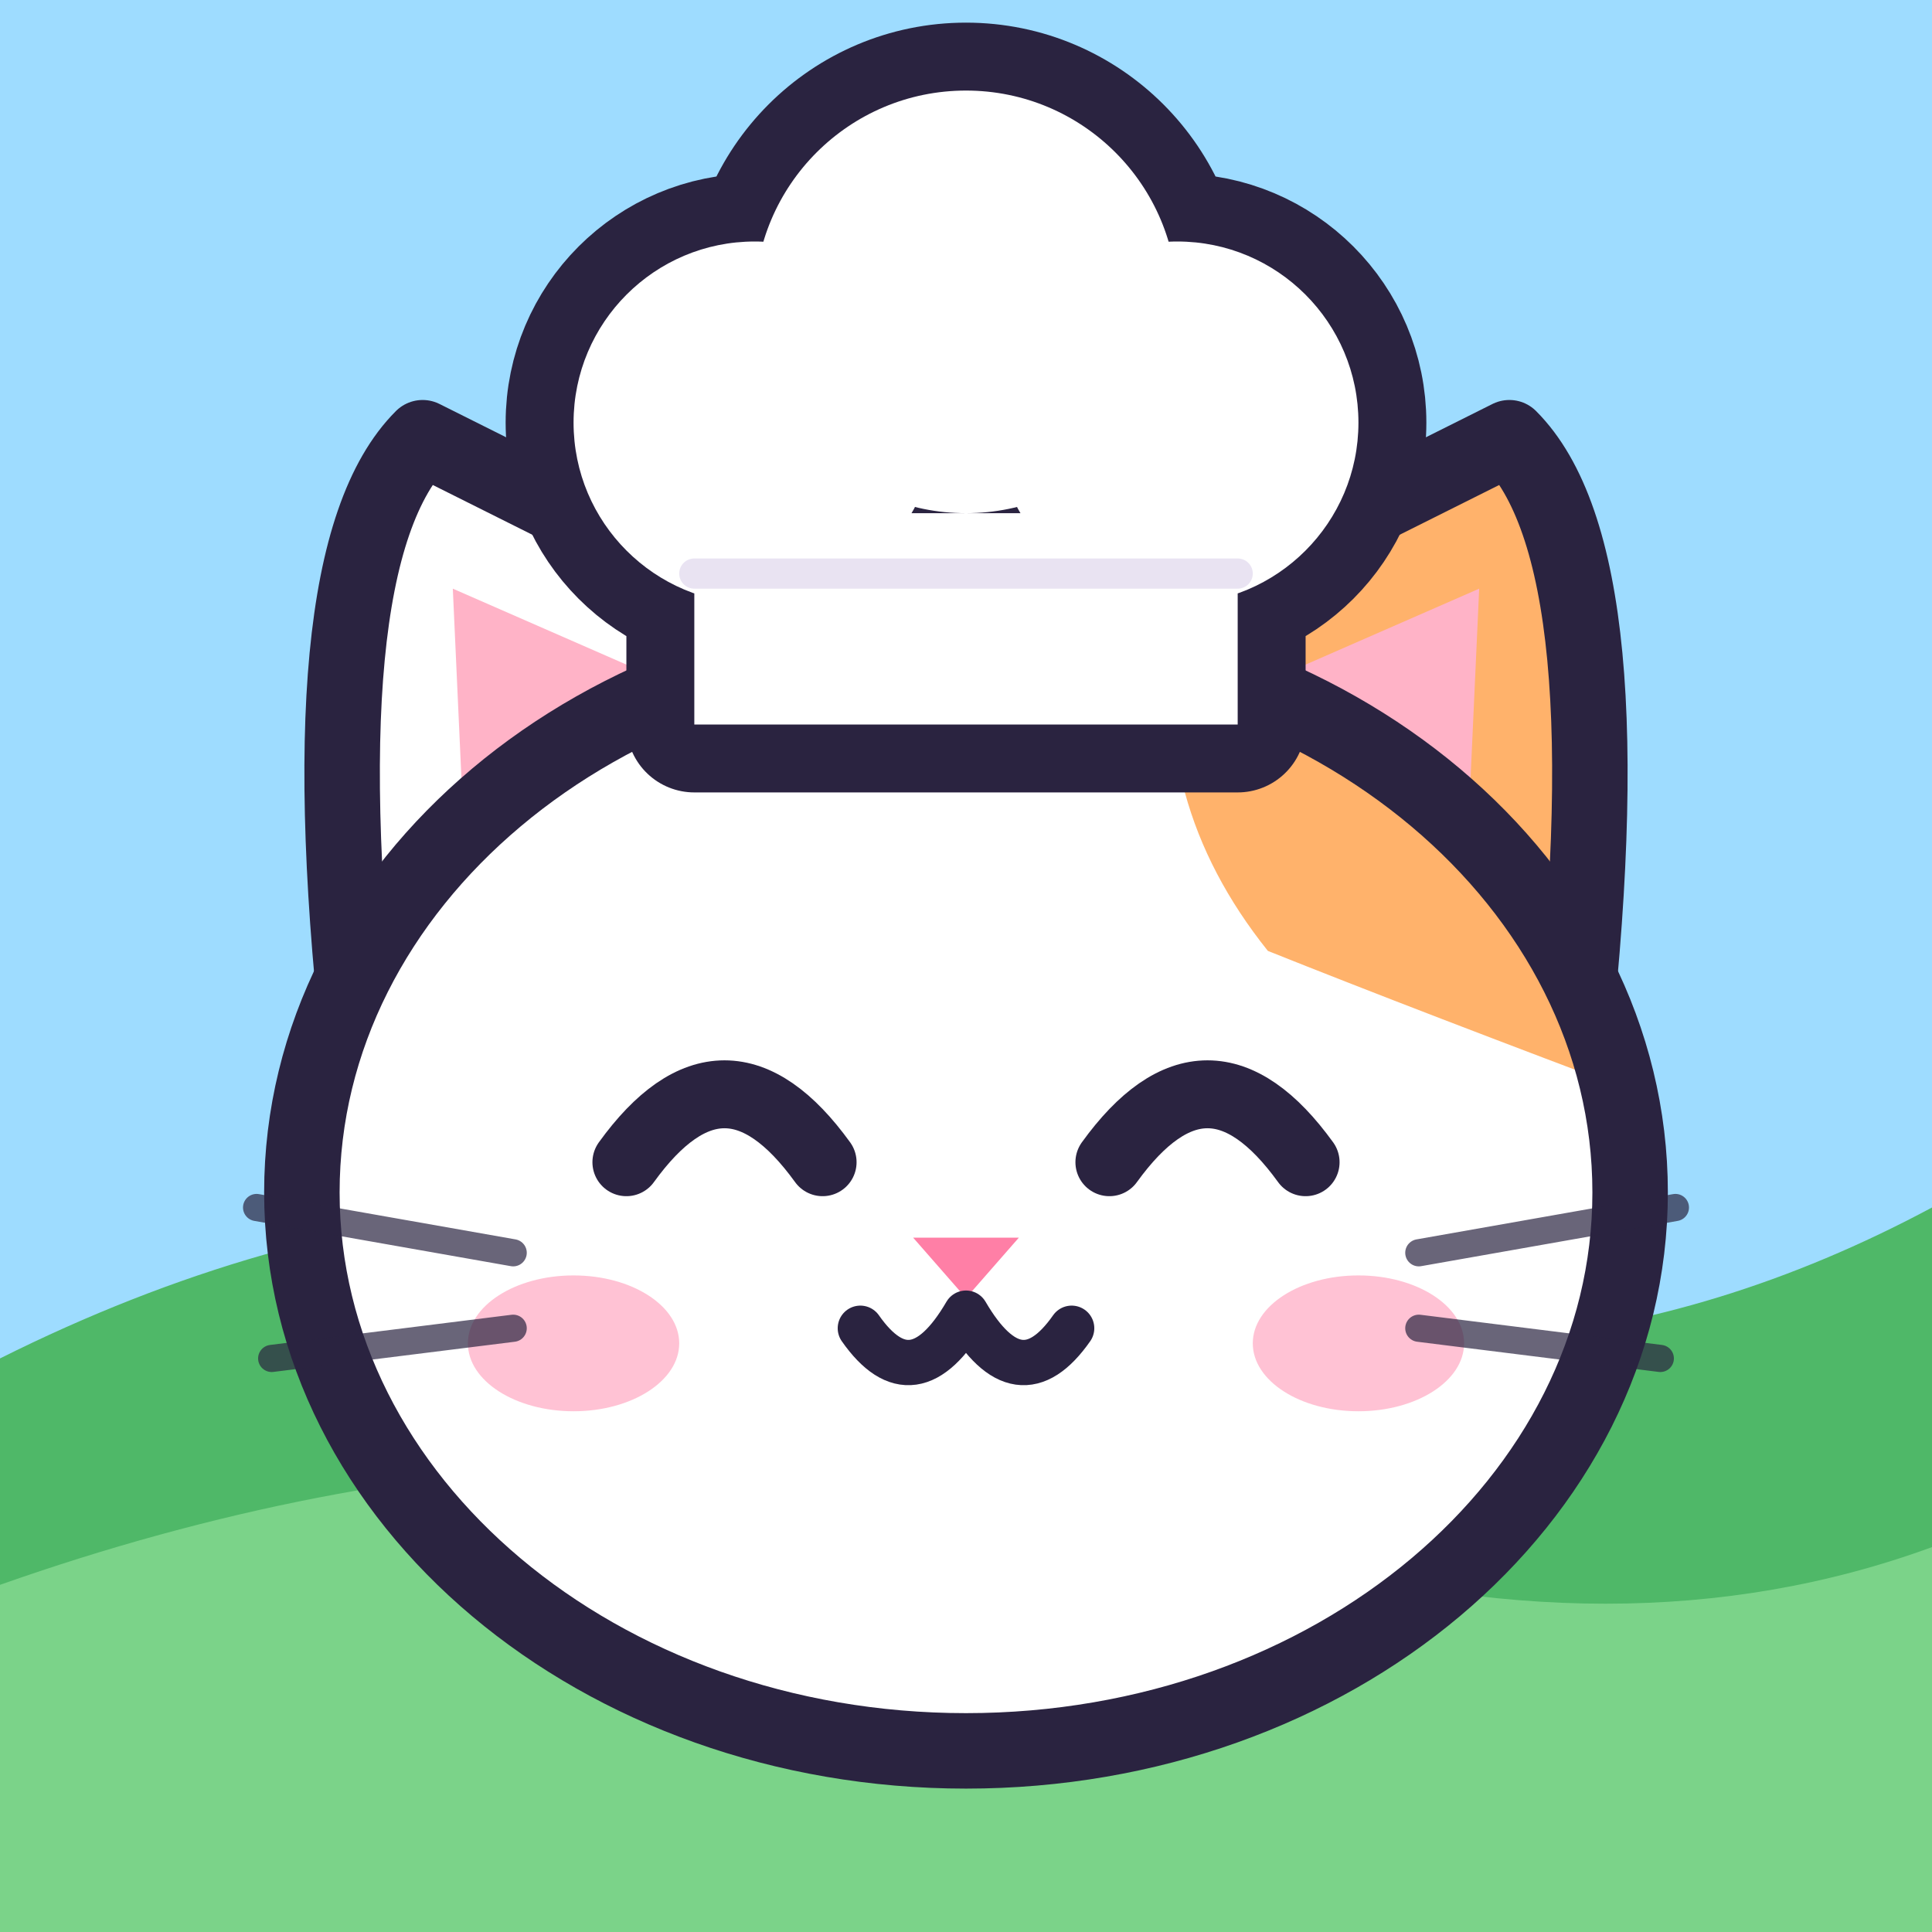
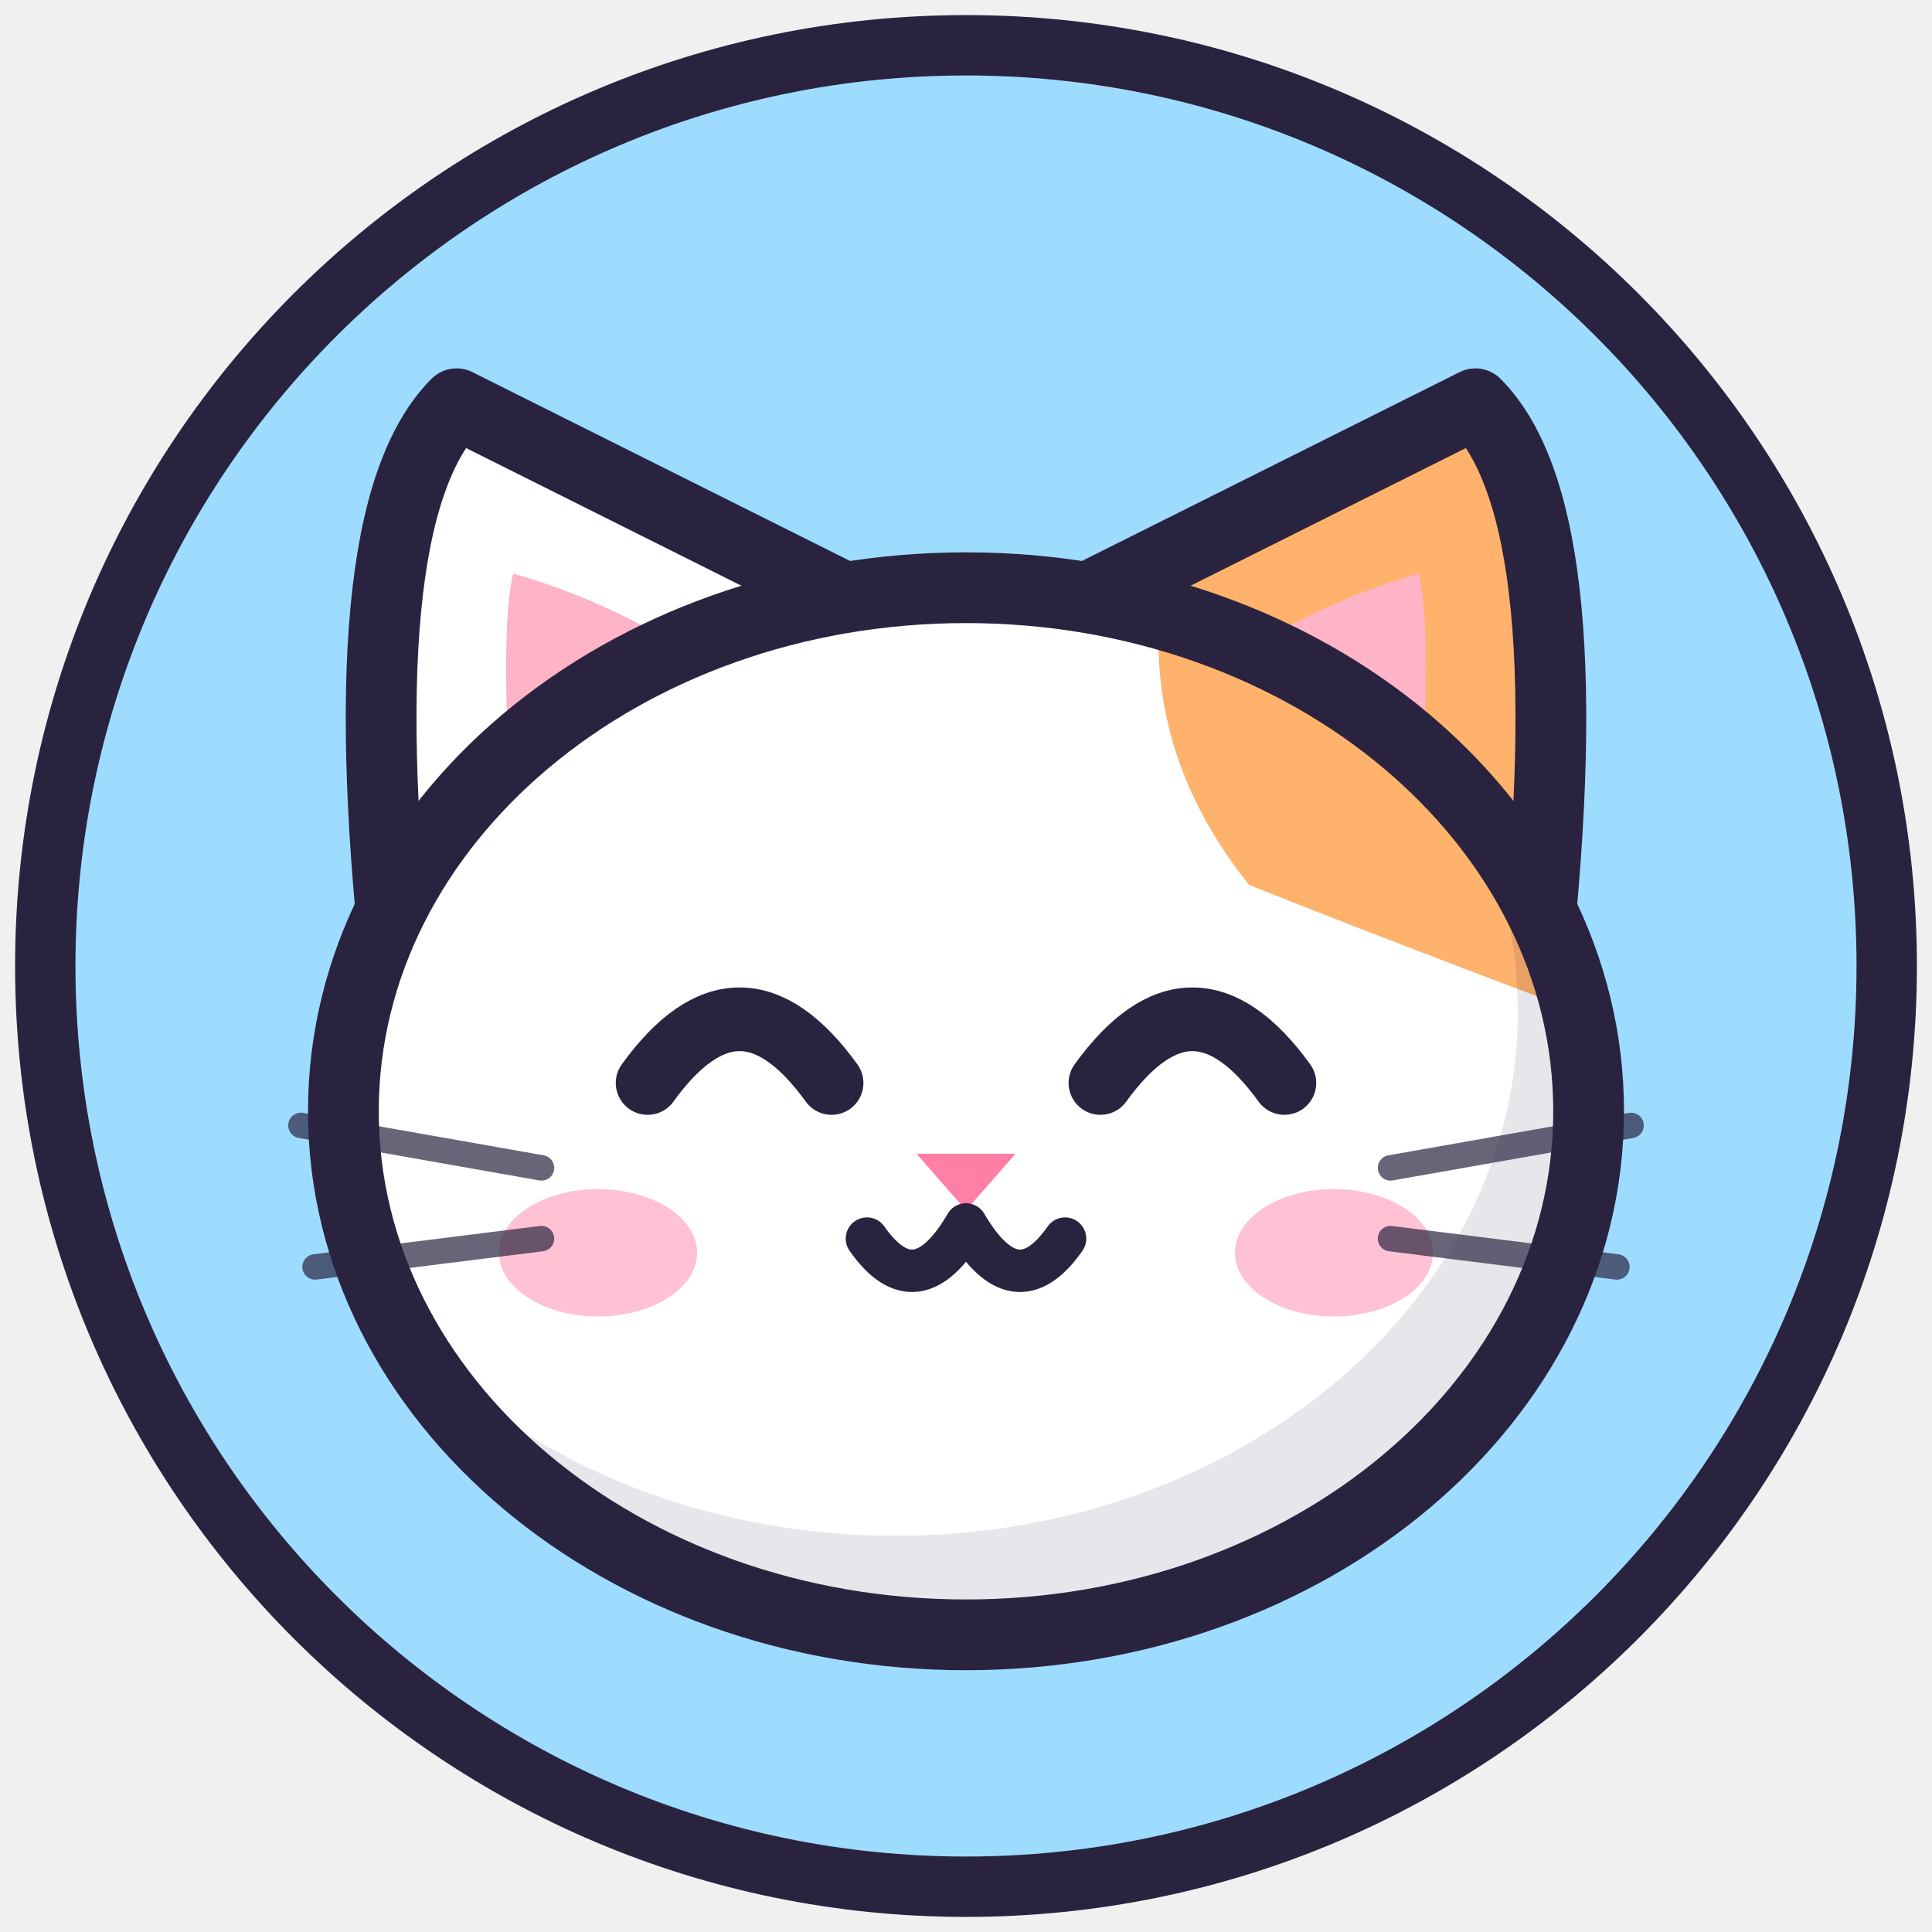
<svg xmlns="http://www.w3.org/2000/svg" viewBox="0 0 512 512">
-   <rect width="512" height="512" fill="#9EDCFF" />
-   <path d="M0 360 Q140 290 280 340 Q400 380 512 320 L512 512 L0 512 Z" fill="#4FB868" />
-   <path d="M0 420 Q170 360 330 410 Q430 440 512 410 L512 512 L0 512 Z" fill="#7BD389" />
-   <g transform="translate(256 292) scale(4)">
+   <circle cx="256" cy="256" r="244" fill="#9EDCFF" stroke="#2A2340" stroke-width="16" />
+   <g transform="translate(256 272) scale(3.75)">
    <defs>
-       <clipPath id="ggc1">
+       <clipPath id="ggc45">
        <path d="M-44 6A44 37 0 1 0 44 6A44 37 0 1 0 -44 6Z" />
      </clipPath>
    </defs>
    <path d="M-40 -2Q-44 -36 -36 -44Q-24 -38 -8 -30Z" fill="#FFFFFF" stroke="#2A2340" stroke-width="5" stroke-linecap="round" stroke-linejoin="round" />
    <path d="M40 -2Q44 -36 36 -44Q24 -38 8 -30Z" fill="#FFB26B" stroke="#2A2340" stroke-width="5" stroke-linecap="round" stroke-linejoin="round" />
-     <path d="M-33 -12L-34 -34L-18 -27ZM33 -12L34 -34L18 -27Z" fill="#FFB3C7" />
+     <path d="M-32 -13Q-33 -28 -32 -32Q-25 -30 -19 -26ZM32 -13Q33 -28 32 -32Q25 -30 19 -26Z" fill="#FFB3C7" />
    <path d="M-44 6A44 37 0 1 0 44 6A44 37 0 1 0 -44 6Z" fill="#FFFFFF" />
-     <g clip-path="url(#ggc1)">
+     <g clip-path="url(#ggc45)">
      <path d="M14 -32Q40 -30 46 0Q30 -6 20 -10Q12 -20 14 -32Z" fill="#FFB26B" />
+     </g>
+     <g clip-path="url(#ggc45)">
+       <path d="M-44 6A44 37 0 1 0 44 6A44 37 0 1 0 -44 6ZM-49 -1A44 37 0 1 0 39 -1A44 37 0 1 0 -49 -1Z" fill="rgba(42,35,64,.11)" fill-rule="evenodd" />
    </g>
    <path d="M-44 6A44 37 0 1 0 44 6A44 37 0 1 0 -44 6Z" fill="none" stroke="#2A2340" stroke-width="5" stroke-linecap="round" stroke-linejoin="round" />
    <path d="M-33 16A7 4.5 0 1 0 -19 16A7 4.5 0 1 0 -33 16ZM19 16A7 4.5 0 1 0 33 16A7 4.5 0 1 0 19 16Z" fill="rgba(255,120,160,.45)" />
    <path d="M-22.5 4Q-16 -5 -9.5 4M9.5 4Q16 -5 22.5 4" fill="none" stroke="#2A2340" stroke-width="4.5" stroke-linecap="round" stroke-linejoin="round" />
    <path d="M-3.5 9L3.5 9L0 13Z" fill="#FF7FA6" />
    <path d="M-7 15Q-3.5 20 0 14Q3.5 20 7 15" fill="none" stroke="#2A2340" stroke-width="3" stroke-linecap="round" stroke-linejoin="round" />
    <path d="M-30 10L-47 7M-30 15L-46 17M30 10L47 7M30 15L46 17" fill="none" stroke="#2A2340" stroke-width="1.8" stroke-linecap="round" stroke-linejoin="round" opacity="0.7" />
-     <path d="M-18 -25L18 -25L18 -39L-18 -39ZM-26 -45A12 12 0 1 0 -2 -45A12 12 0 1 0 -26 -45ZM2 -45A12 12 0 1 0 26 -45A12 12 0 1 0 2 -45ZM-14 -53A14 14 0 1 0 14 -53A14 14 0 1 0 -14 -53Z" fill="none" stroke="#2A2340" stroke-width="9" stroke-linecap="round" stroke-linejoin="round" />
-     <path d="M-18 -25L18 -25L18 -39L-18 -39ZM-26 -45A12 12 0 1 0 -2 -45A12 12 0 1 0 -26 -45ZM2 -45A12 12 0 1 0 26 -45A12 12 0 1 0 2 -45ZM-14 -53A14 14 0 1 0 14 -53A14 14 0 1 0 -14 -53Z" fill="#FFFFFF" />
-     <path d="M-18 -35L18 -35" fill="none" stroke="#E9E3F2" stroke-width="2" stroke-linecap="round" stroke-linejoin="round" />
  </g>
</svg>
